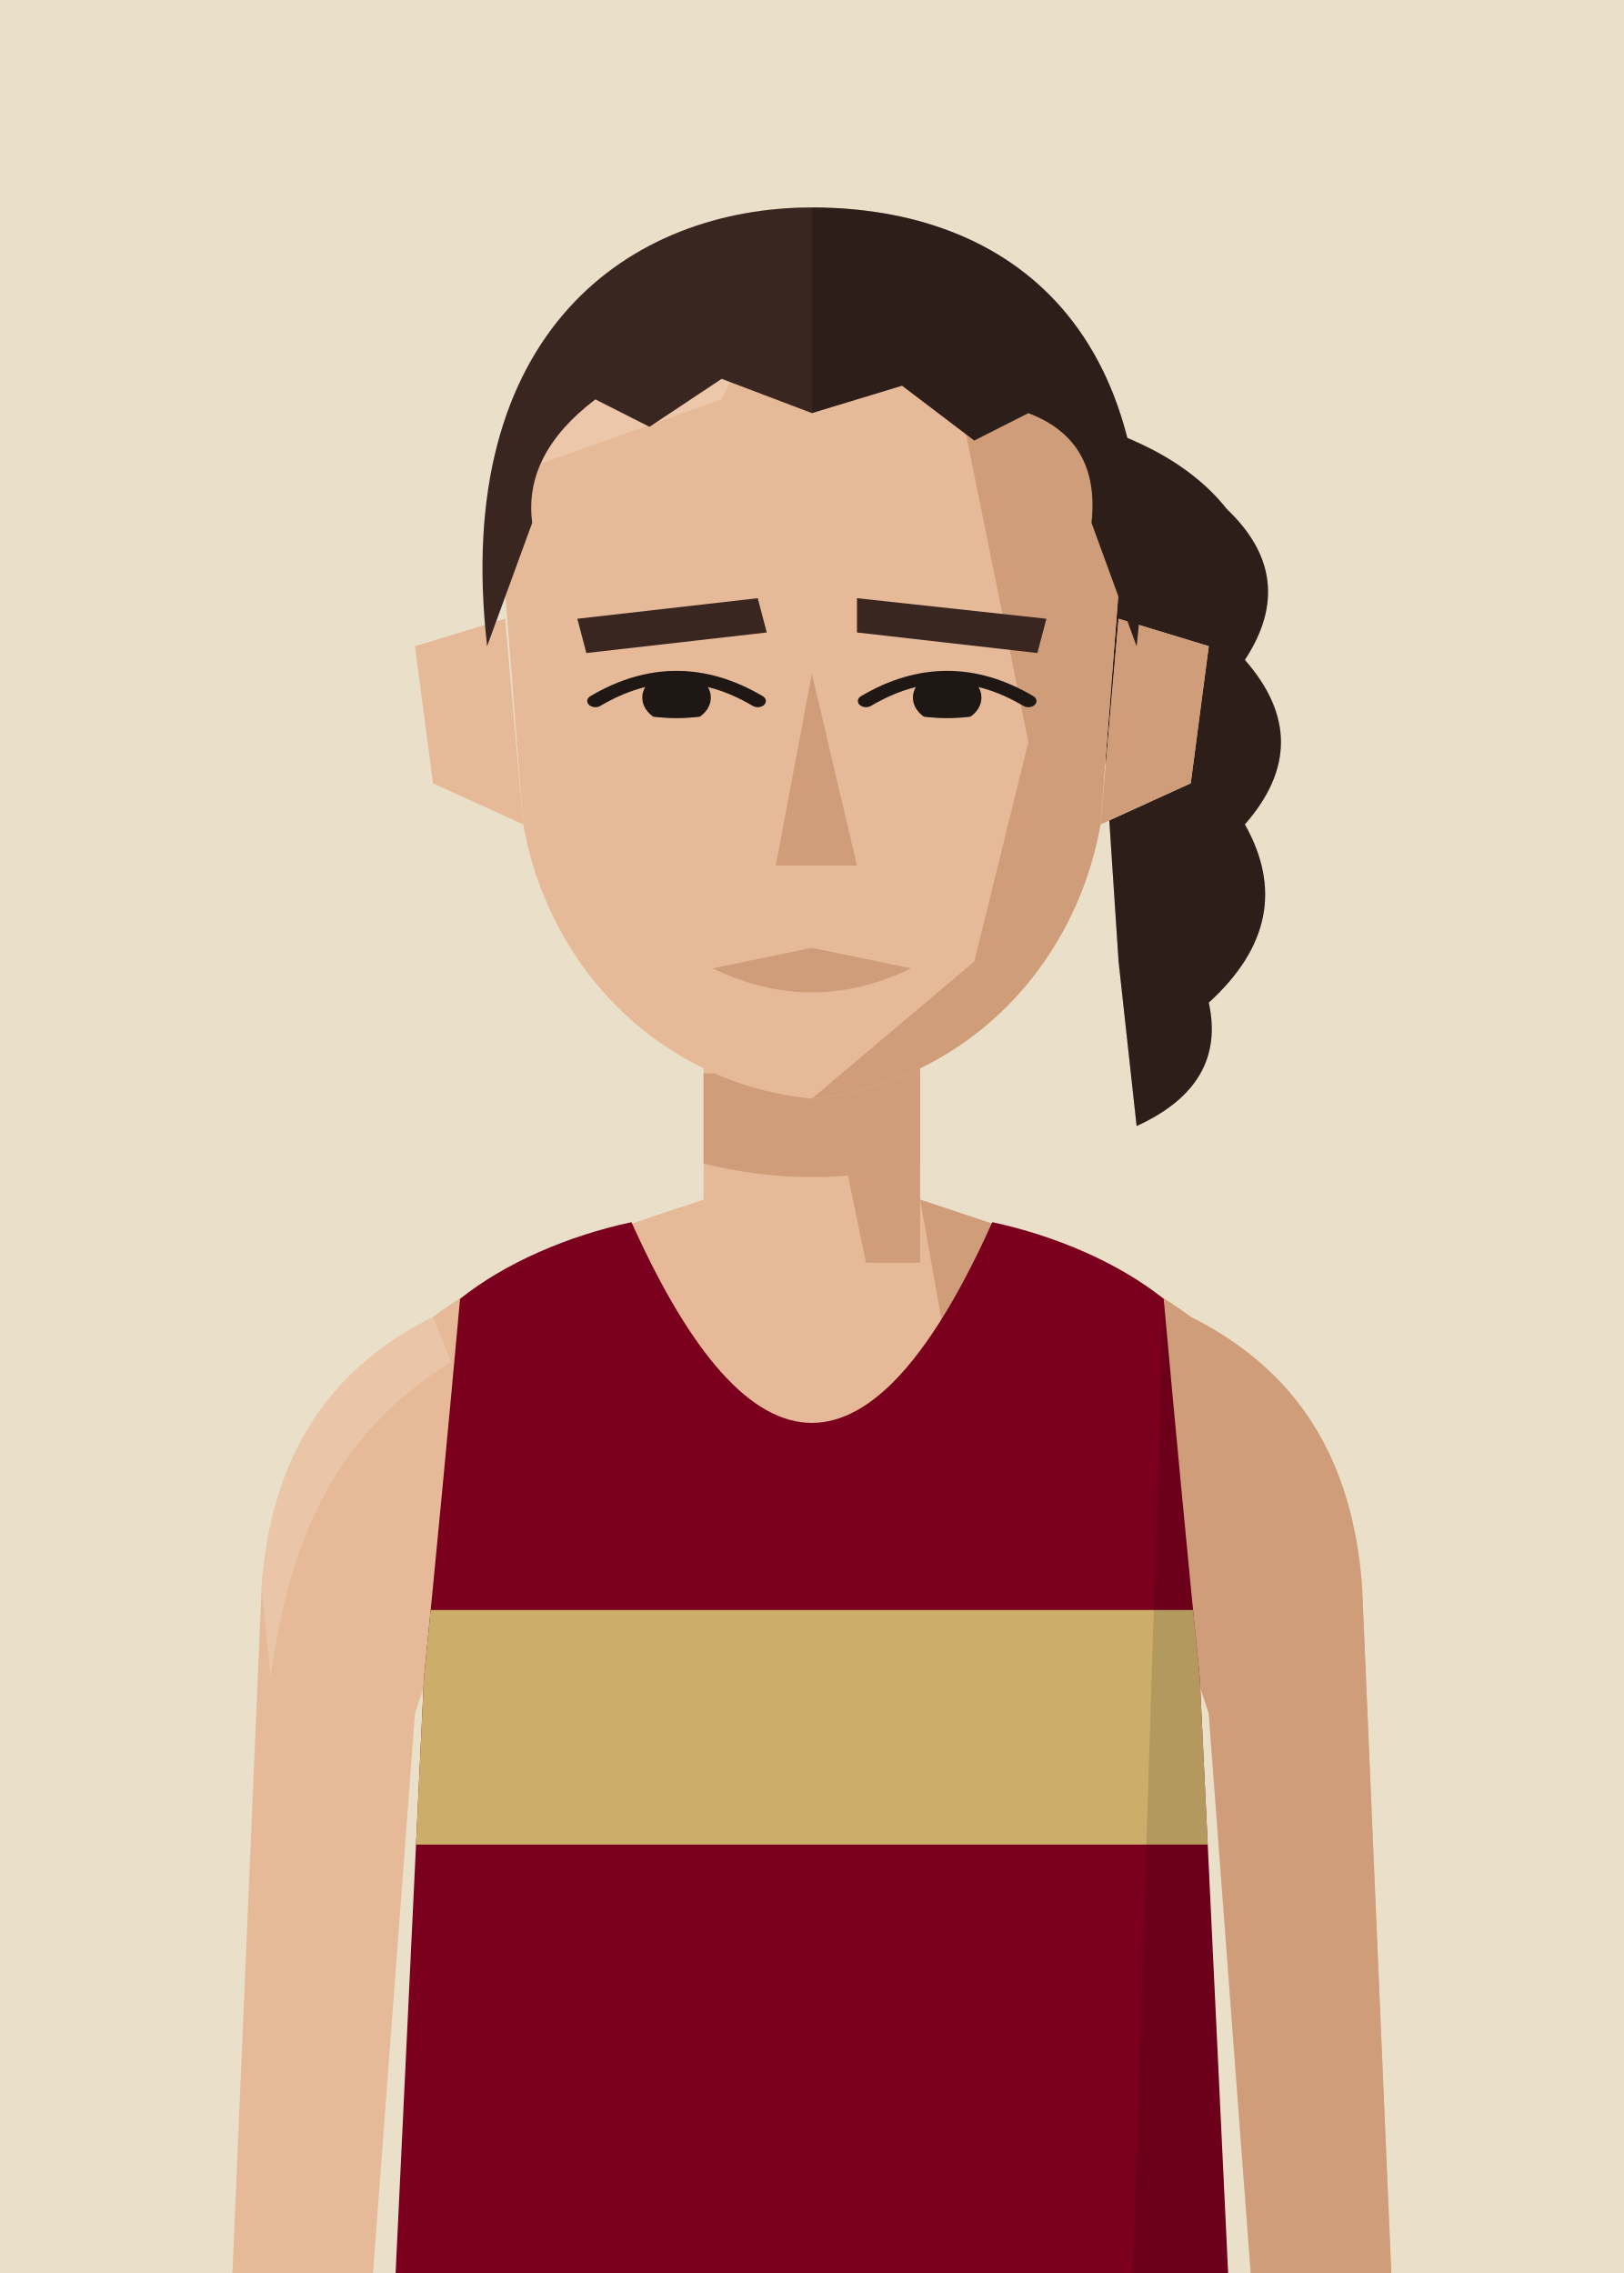
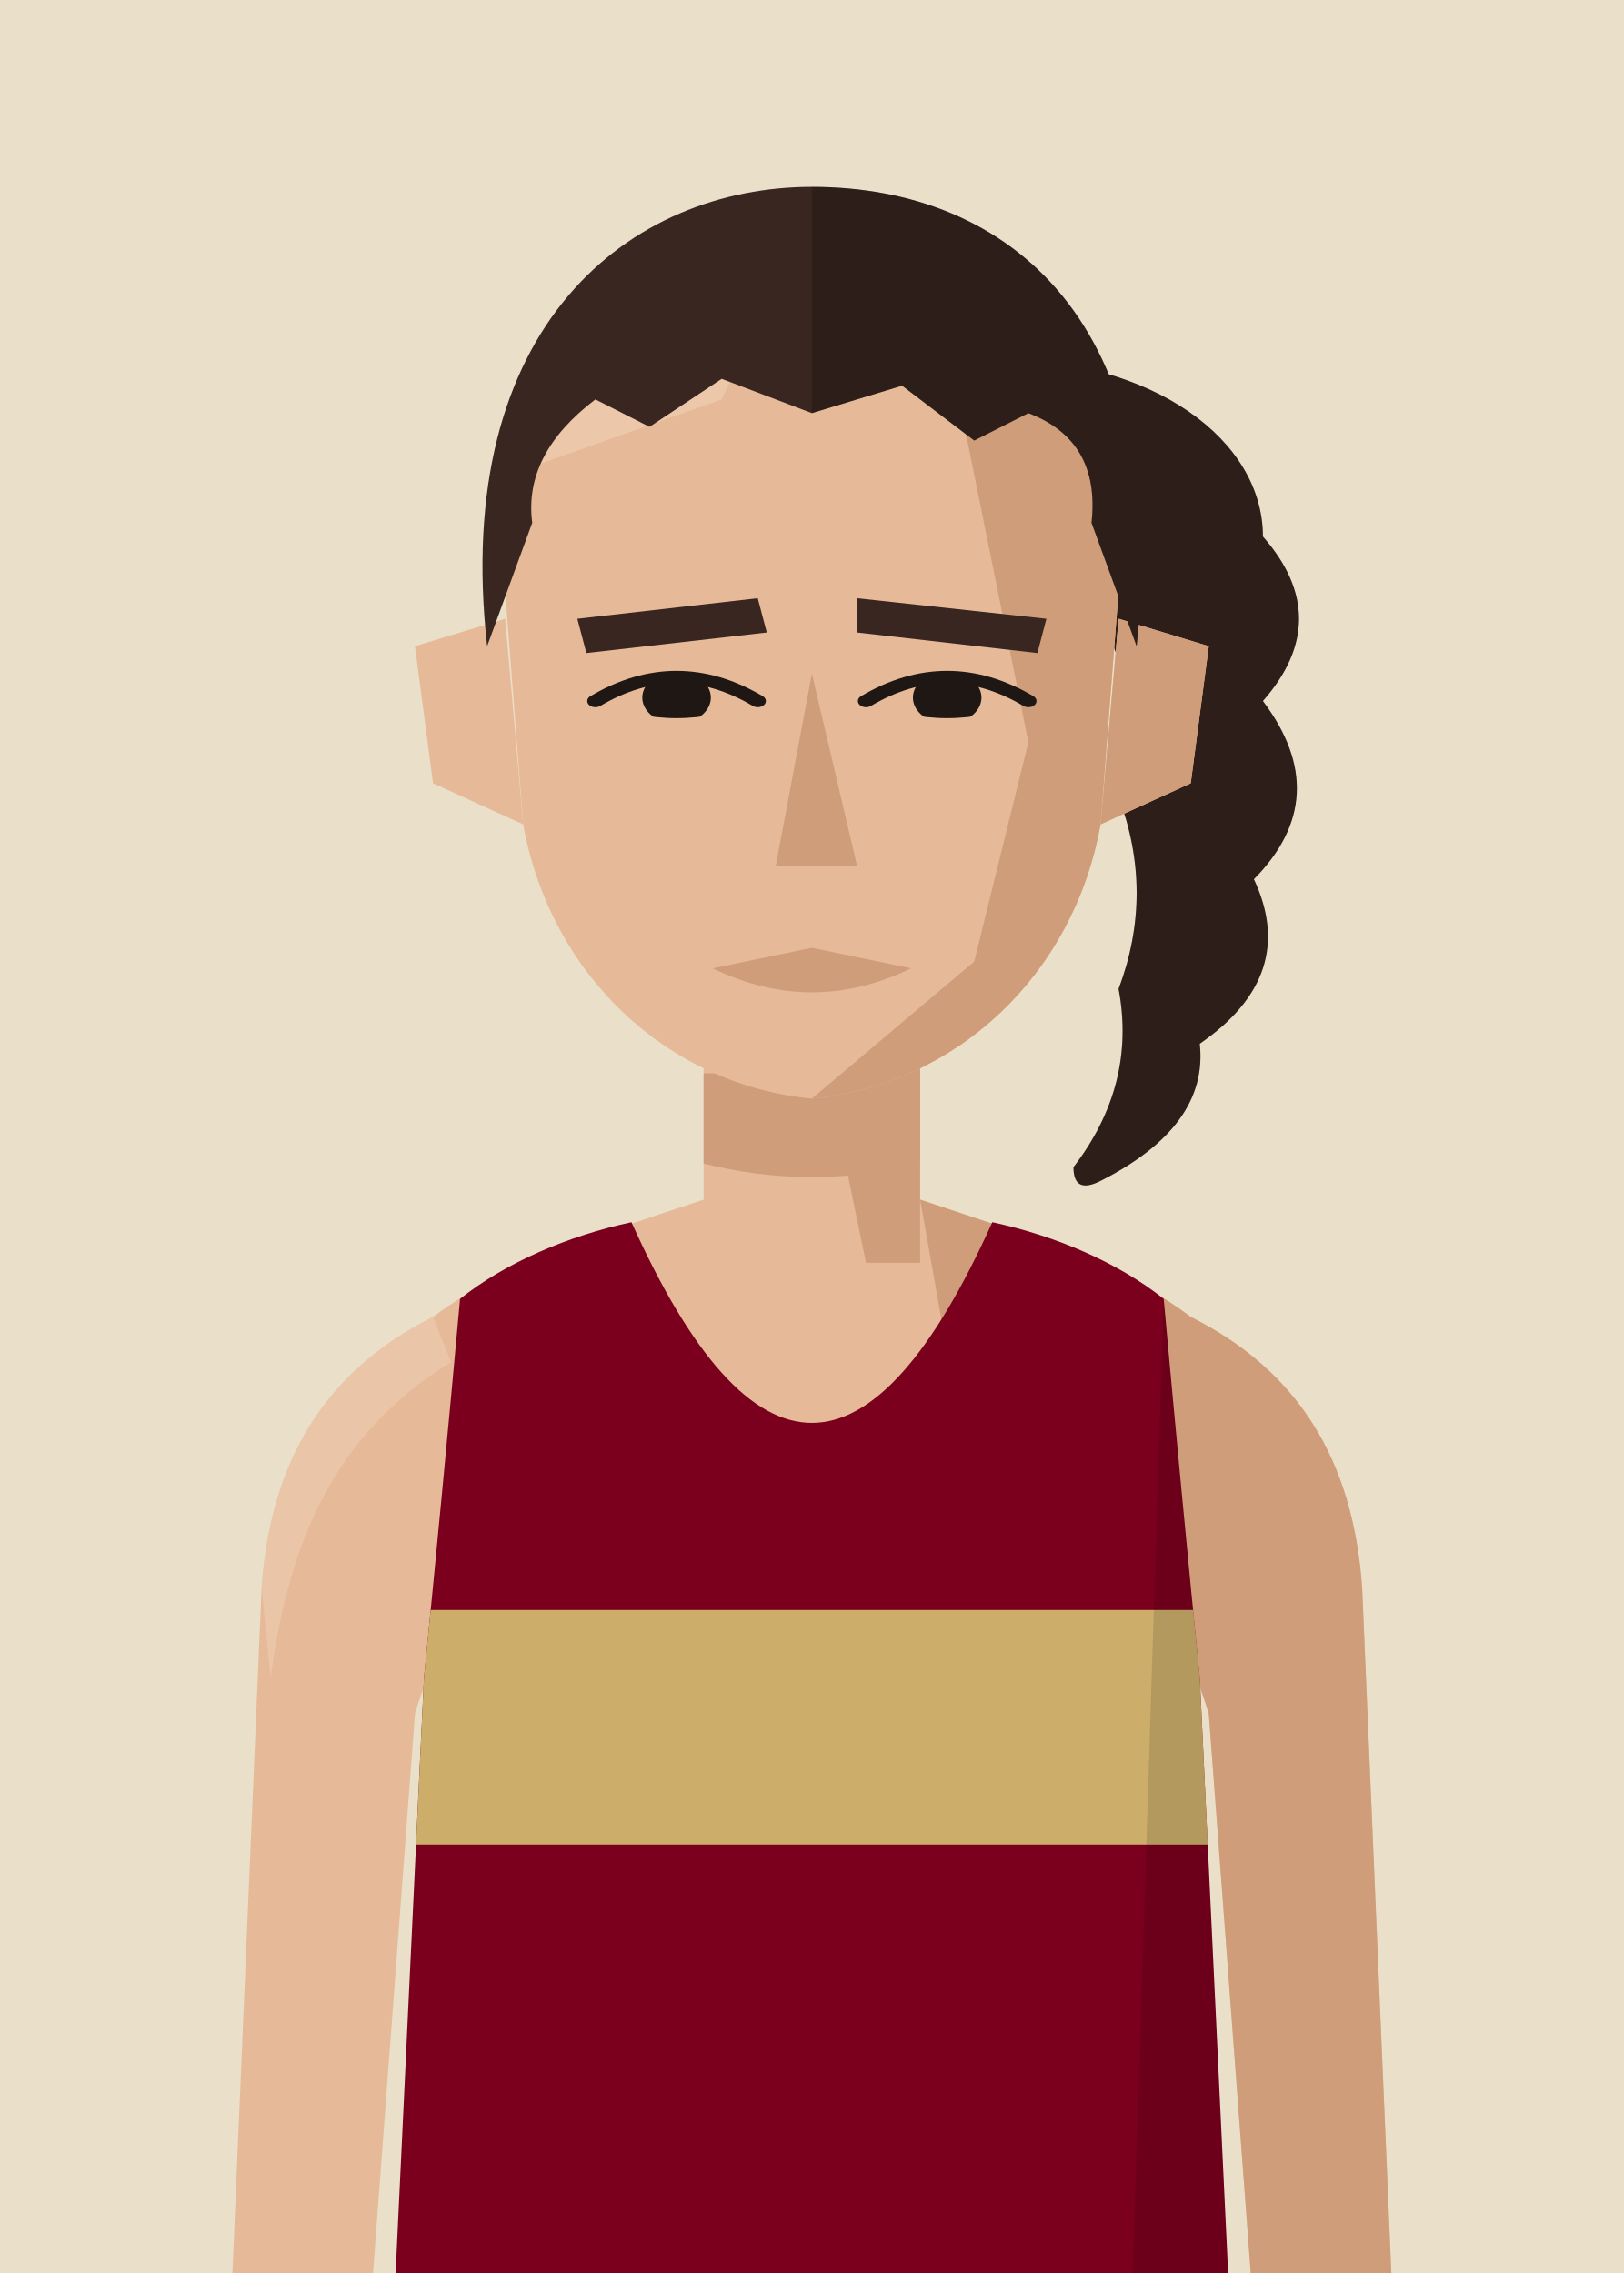
<svg xmlns="http://www.w3.org/2000/svg" viewBox="10 20 180 252">
  <defs>
    <clipPath id="vf">
      <path d="M53,330 L57,246 Q59,226 61,204 C66,200 73,197 80,195.5 Q100,240 120,195.5 C127,197 134,200 139,204 Q141,226 143,246 L147,330 Z" />
    </clipPath>
    <clipPath id="hf">
      <path d="M66,96 C64,58 80,40 100,40 C120,40 136,58 134,96 L132,130 C129,152 116,168 100,170 C84,168 71,152 68,130 Z" />
    </clipPath>
    <clipPath id="rf">
      <rect x="100" y="0" width="100" height="300" />
    </clipPath>
    <clipPath id="ef">
      <path d="M76,112 Q85,105 94,112 Q85,117 76,112 Z" />
      <path d="M106,112 Q115,105 124,112 Q115,117 106,112 Z" />
    </clipPath>
    <clipPath id="cf">
      <rect x="0" y="92" width="200" height="300" />
    </clipPath>
  </defs>
  <rect width="200" height="280" fill="#EADFC8" />
  <g transform="translate(0,-40)">
    <g transform="translate(0,83) scale(1,0.76) translate(0,-40)" fill="#3A2620">
-       <path d="M126,70 Q140,74 146,84 Q154,94 148,106 Q156,118 148,130 Q154,144 144,156 Q146,168 136,174 L134,150 L132,110 Z" />
+       <path d="M120,62 C138,62 150,74 150,88 Q158,100 150,112 Q158,126 149,138 Q154,152 143,162 Q144,174 132,182 Q129,184 129,180 Q136,168 134,154 Q138,140 134,126 Q137,112 132,100 Q130,84 120,72 Z" />
      <g clip-path="url(#rf)" fill="#000" opacity=".22">
-         <path d="M126,70 Q140,74 146,84 Q154,94 148,106 Q156,118 148,130 Q154,144 144,156 Q146,168 136,174 L134,150 L132,110 Z" />
+         <path d="M120,62 C138,62 150,74 150,88 Q158,100 150,112 Q158,126 149,138 Q154,152 143,162 Q144,174 132,182 Q129,184 129,180 Q136,168 134,154 Q138,140 134,126 Q137,112 132,100 Q130,84 120,72 Z" />
      </g>
    </g>
    <rect x="88" y="171" width="24" height="37" fill="#E6BA98" />
    <path d="M88,193 C76,197 66,200 58,206 C46,212 40,222 39,236 L35,330 L50,330 L56,250 Q59,240 64,238 L136,238 Q141,240 144,250 L150,330 L165,330 L161,236 C160,222 154,212 142,206 C134,200 124,197 112,193" fill="#E6BA98" />
    <g fill="#D09D7A">
      <path d="M112,193 C124,197 134,200 142,206 C154,212 160,222 161,236 L165,330 L150,330 L144,250 Q141,240 136,238 L120,238 Z" />
      <path d="M58,206 C46,212 40,222 39,236 L40,246 C42,231 47,219 60,211 Z" fill="#EFCDB2" opacity=".6" />
      <polygon points="100,171 112,171 112,200 106,200" />
      <path d="M88,179 L112,179 L112,189 Q100,192 88,189 Z" />
    </g>
    <g transform="translate(0,83) scale(1,0.76) translate(0,-40)">
      <g fill="#E6BA98">
        <path d="M66,100 L56,104 L58,124 L68,130 Z" />
        <path d="M134,100 L144,104 L142,124 L132,130 Z" />
        <path d="M66,96 C64,58 80,40 100,40 C120,40 136,58 134,96 L132,130 C129,152 116,168 100,170 C84,168 71,152 68,130 Z" />
      </g>
      <path d="M134,100 L144,104 L142,124 L132,130 Z" fill="#D09D7A" />
      <g clip-path="url(#hf)">
        <polygon points="112,40 140,40 140,180 100,180 100,170 118,150 124,118 120,92" fill="#D09D7A" />
        <polygon points="60,40 100,40 90,68 60,82" fill="#EFCDB2" opacity=".7" />
      </g>
      <g fill="#3A2620">
        <polygon points="74,100 94,97 95,102 75,105" />
        <polygon points="105,97 126,100 125,105 105,102" />
      </g>
      <g clip-path="url(#ef)" fill="#1E1714">
        <circle cx="85" cy="111.5" r="3.8" />
        <circle cx="115" cy="111.5" r="3.8" />
      </g>
      <g fill="none" stroke="#1E1714" stroke-width="1.8" stroke-linecap="round">
        <path d="M76,112 Q85,105 94,112" />
        <path d="M106,112 Q115,105 124,112" />
      </g>
      <polygon points="100,108 105,136 96,136" fill="#D09D7A" />
      <path d="M89,151 L100,148 L111,151 Q100,158 89,151 Z" fill="#D09D7A" />
      <g fill="#3A2620">
-         <path d="M64,104 C60,58 80,40 100,40 C122,40 140,58 136,104 L131,86 Q132,74 124,70 L118,74 L110,66 L100,70 L90,65 L82,72 L76,68 Q68,76 69,86 Z" />
+         <path d="M64,104 C60,57 80,37 100,37 C122,37 140,57 136,104 L131,86 Q132,74 124,70 L118,74 L110,66 L100,70 L90,65 L82,72 L76,68 Q68,76 69,86 Z" />
        <g clip-path="url(#rf)" fill="#000" opacity=".22">
-           <path d="M64,104 C60,58 80,40 100,40 C122,40 140,58 136,104 L131,86 Q132,74 124,70 L118,74 L110,66 L100,70 L90,65 L82,72 L76,68 Q68,76 69,86 Z" />
+           <path d="M64,104 C60,57 80,37 100,37 C122,37 140,57 136,104 L131,86 Q132,74 124,70 L118,74 L110,66 L100,70 L90,65 L82,72 L76,68 Q68,76 69,86 Z" />
        </g>
      </g>
    </g>
    <g clip-path="url(#vf)">
      <path d="M53,330 L57,246 Q59,226 61,204 C66,200 73,197 80,195.5 Q100,240 120,195.5 C127,197 134,200 139,204 Q141,226 143,246 L147,330 Z" fill="#7A001D" />
      <g transform="matrix(6.2857 0 0 6.5 37.14 193)">
        <rect x="0" y="7" width="20" height="4" fill="#CCAD6A" />
      </g>
      <path d="M139,204 Q141,226 143,246 L147,330 L135,330 Z" fill="#000" opacity="0.12" />
    </g>
  </g>
</svg>
